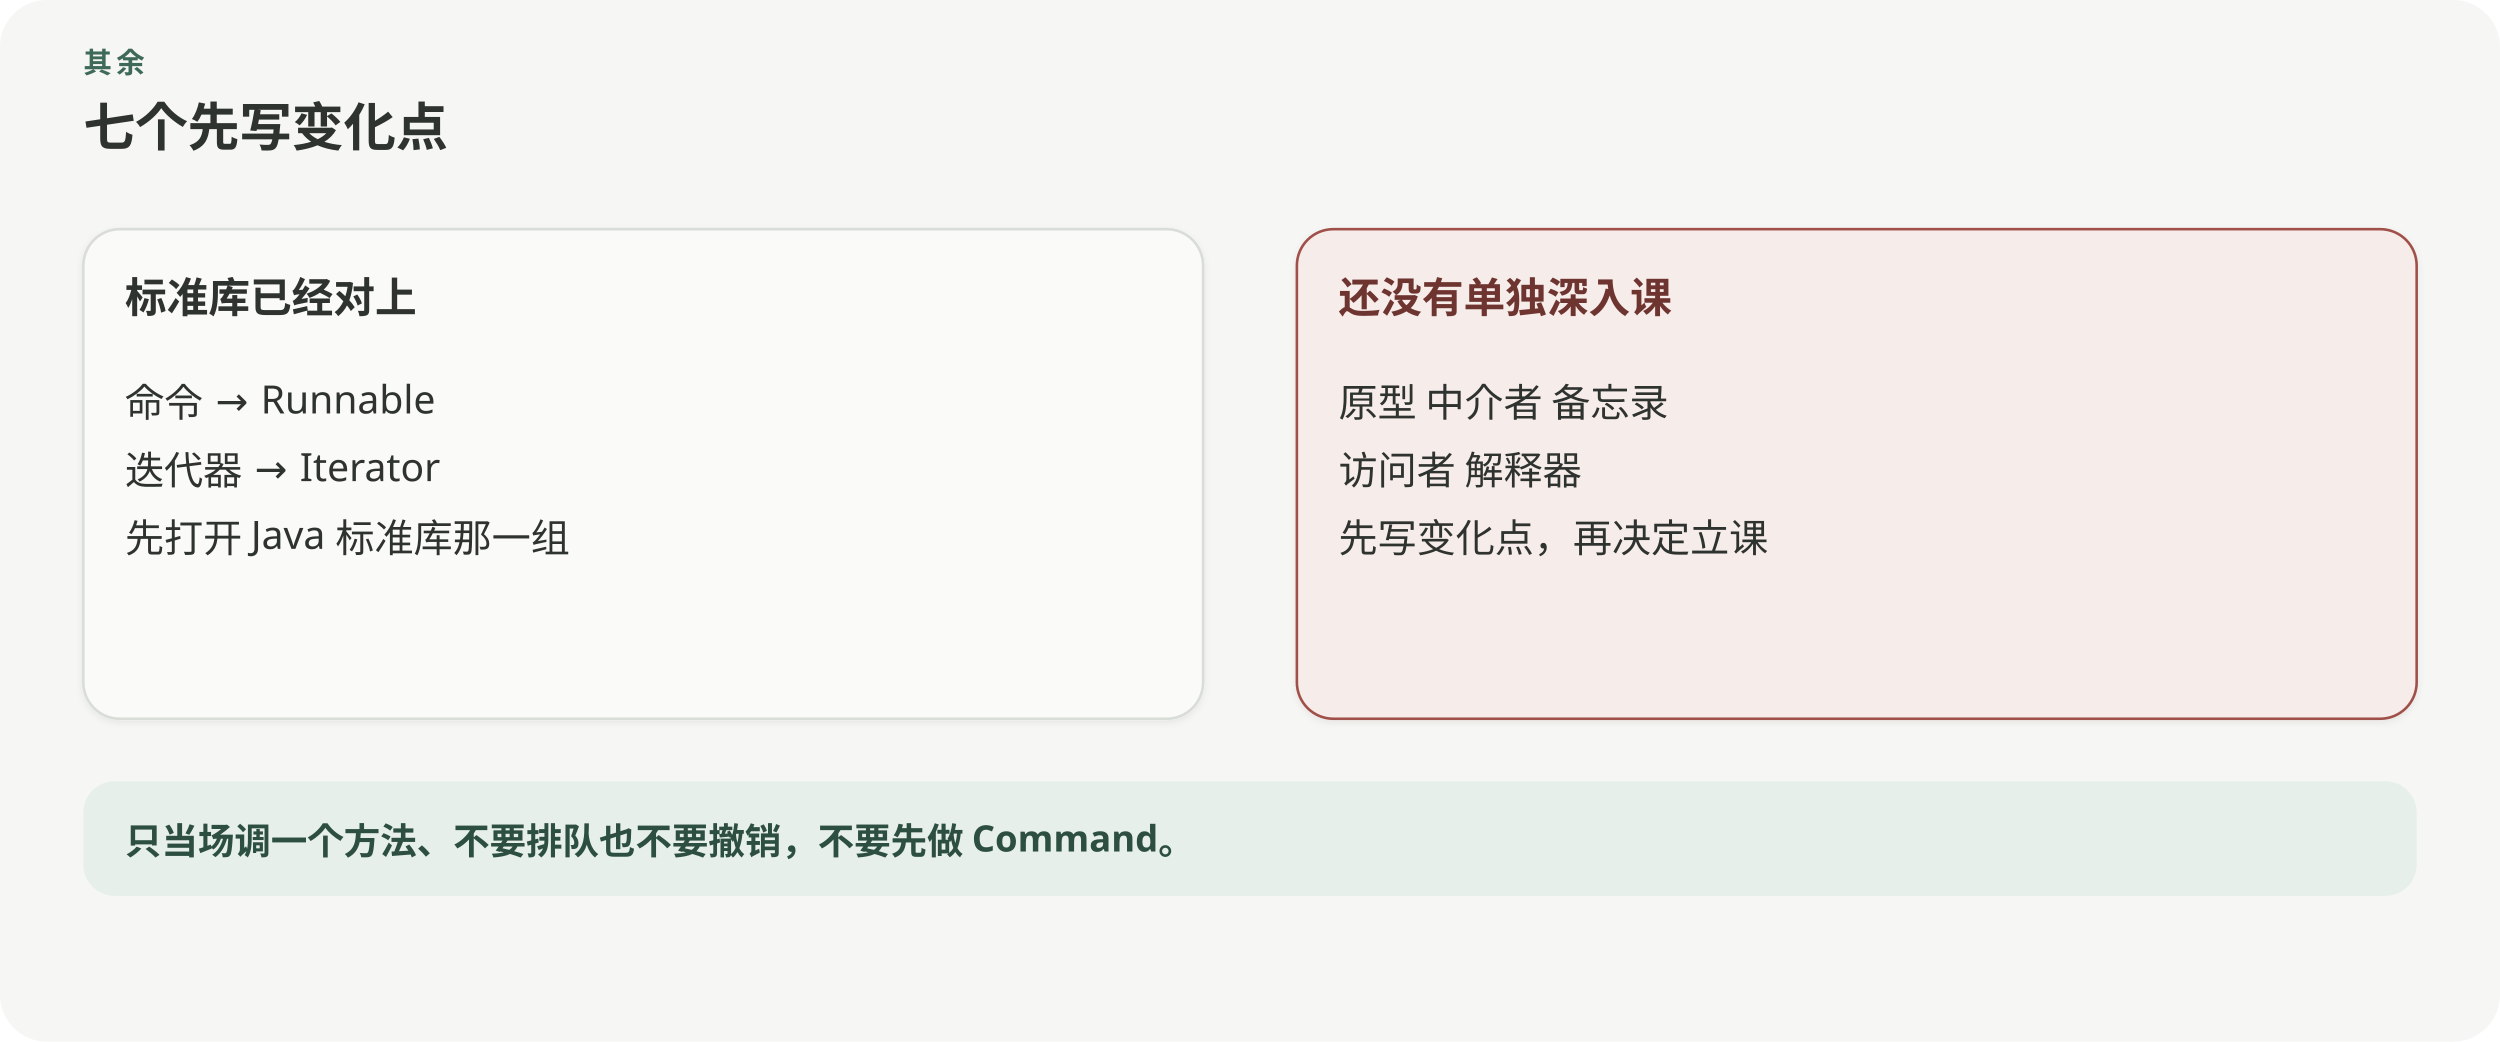
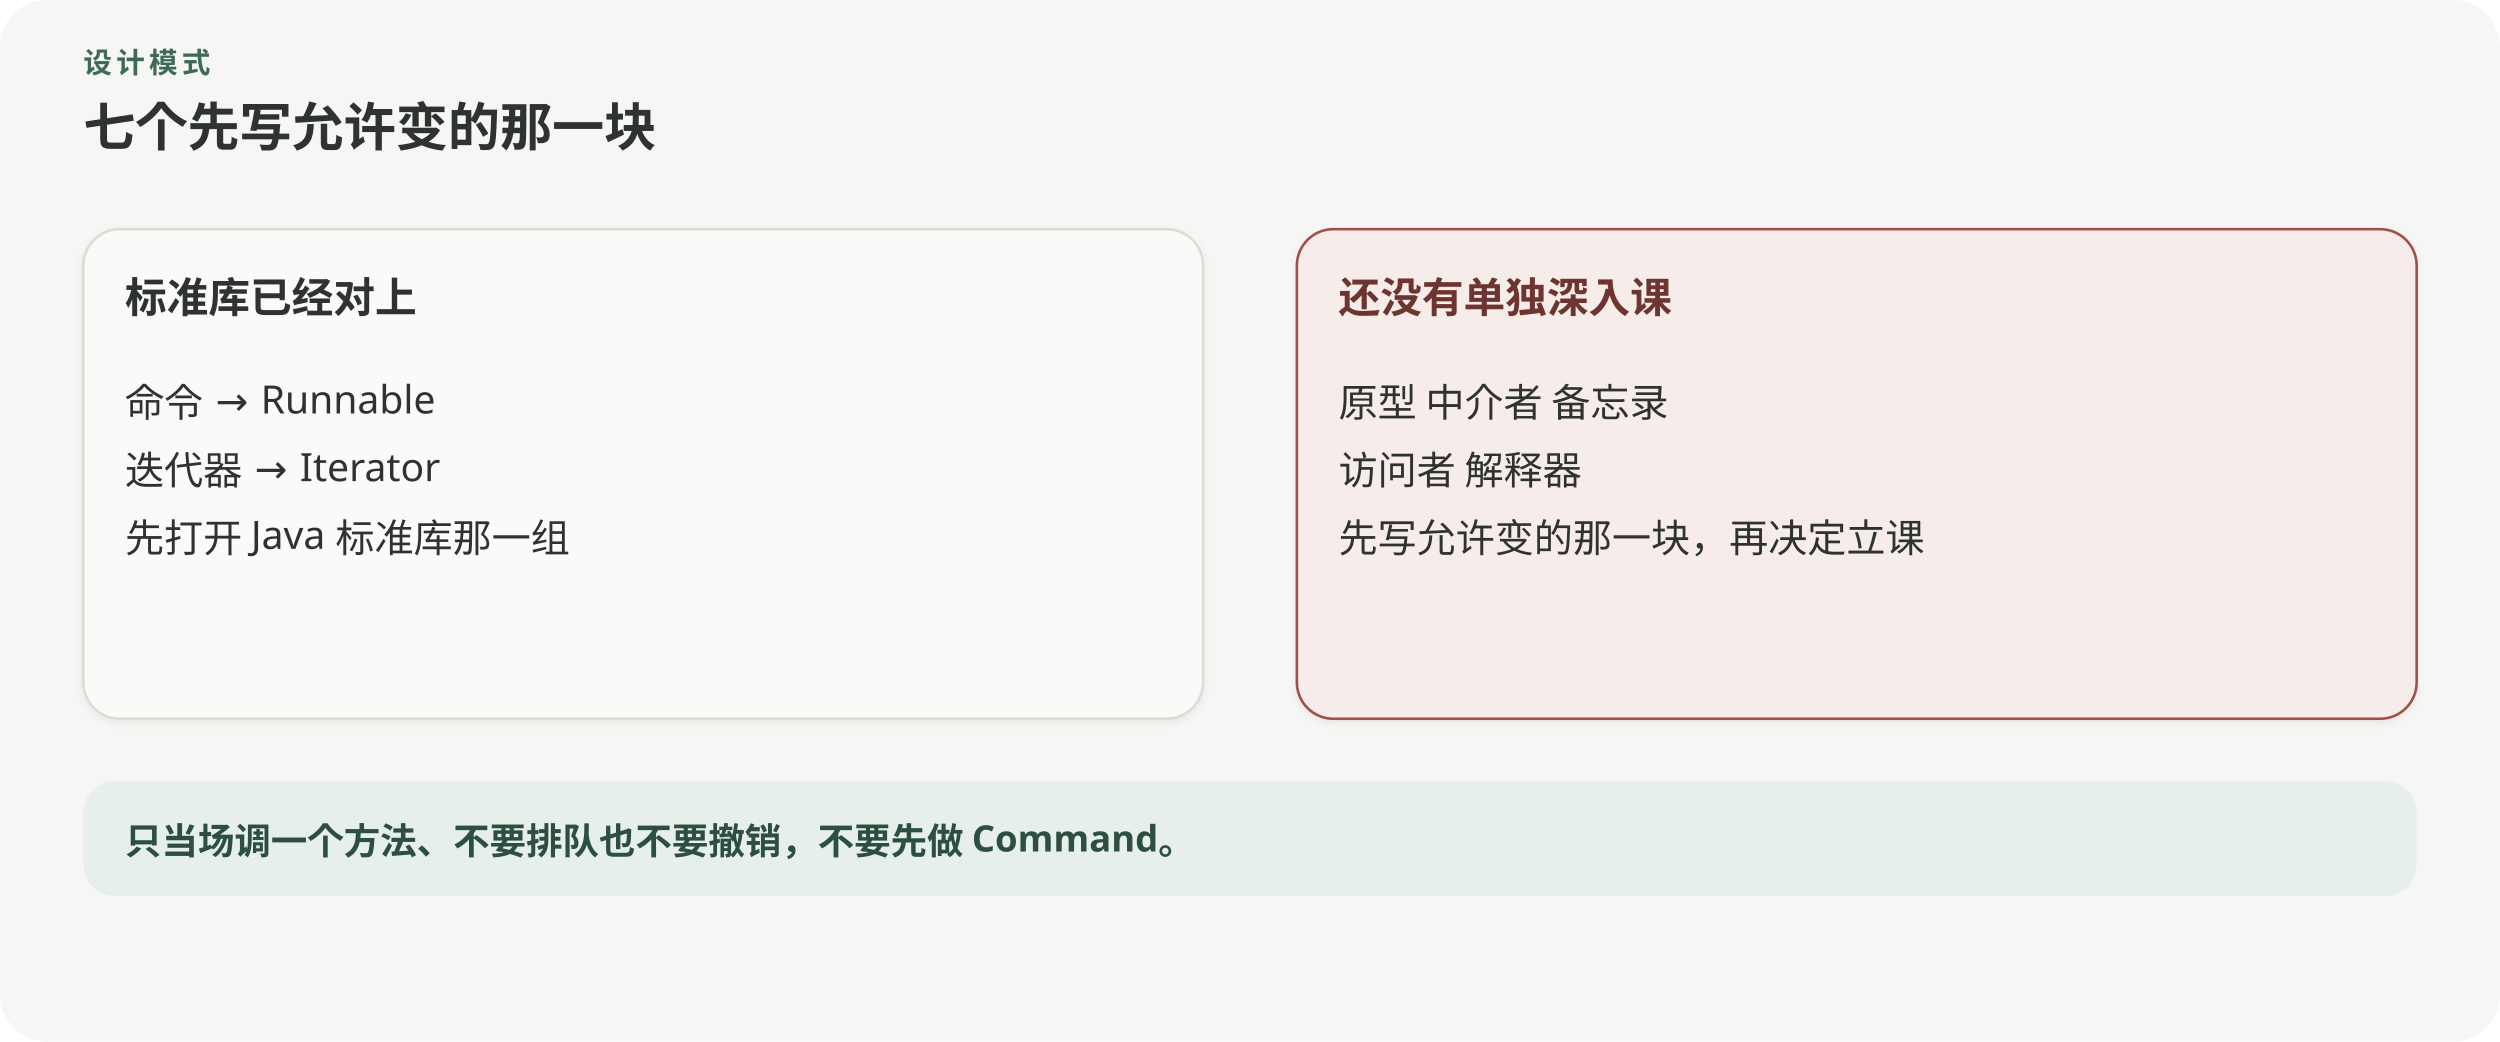
<svg xmlns="http://www.w3.org/2000/svg" viewBox="0 0 960 400" role="img" aria-labelledby="title desc">
  <defs>
    <filter id="soft" x="-6%" y="-8%" width="112%" height="124%">
      <feDropShadow dx="0" dy="1" stdDeviation="1.4" flood-color="#28302a" flood-opacity="0.07" />
    </filter>
  </defs>
  <rect width="960" height="400" rx="18" fill="#f6f7f4" />
-   <text x="32" y="28" font-family="'IBM Plex Sans','Noto Sans SC','PingFang SC',sans-serif" font-size="11" font-weight="600" letter-spacing="1.6" fill="#3f6a58">其余</text>
-   <text x="32" y="56" font-family="'IBM Plex Sans','Noto Sans SC','PingFang SC',sans-serif" font-size="20" font-weight="600" fill="#2e3330">七个先写变化点</text>
+   <text x="32" y="28" font-family="'IBM Plex Sans','Noto Sans SC','PingFang SC',sans-serif" font-size="11" font-weight="600" letter-spacing="1.6" fill="#3f6a58">设计模式</text>
+   <text x="32" y="56" font-family="'IBM Plex Sans','Noto Sans SC','PingFang SC',sans-serif" font-size="20" font-weight="600" fill="#2e3330">七个先写允许变的那一块</text>
  <rect x="32" y="88" width="430" height="188" rx="14" fill="#fafaf8" stroke="#d9ddd8" filter="url(#soft)" />
  <text x="48" y="120" font-family="'IBM Plex Sans','Noto Sans SC','PingFang SC',sans-serif" font-size="16" font-weight="600" fill="#2e3330" text-anchor="start">标准库已经对上</text>
  <text x="48" y="160" font-family="'IBM Plex Sans','Noto Sans SC','PingFang SC',sans-serif" font-size="15" font-weight="400" fill="#2e3330" text-anchor="start">命令 → Runnable</text>
  <text x="48" y="186" font-family="'IBM Plex Sans','Noto Sans SC','PingFang SC',sans-serif" font-size="15" font-weight="400" fill="#2e3330" text-anchor="start">迭代器 → Iterator</text>
  <text x="48" y="212" font-family="'IBM Plex Sans','Noto Sans SC','PingFang SC',sans-serif" font-size="15" font-weight="400" fill="#2e3330" text-anchor="start">先打开 Java 标准库那一组</text>
  <rect x="498" y="88" width="430" height="188" rx="14" fill="#f6ecea" stroke="#a05048" filter="url(#soft)" />
  <text x="514" y="120" font-family="'IBM Plex Sans','Noto Sans SC','PingFang SC',sans-serif" font-size="16" font-weight="600" fill="#6e3530" text-anchor="start">还没有单独深入课</text>
  <text x="514" y="160" font-family="'IBM Plex Sans','Noto Sans SC','PingFang SC',sans-serif" font-size="15" font-weight="400" fill="#2e3330" text-anchor="start">原型  中介者  备忘录</text>
  <text x="514" y="186" font-family="'IBM Plex Sans','Noto Sans SC','PingFang SC',sans-serif" font-size="15" font-weight="400" fill="#2e3330" text-anchor="start">访问者  解释器</text>
-   <text x="514" y="212" font-family="'IBM Plex Sans','Noto Sans SC','PingFang SC',sans-serif" font-size="15" font-weight="400" fill="#2e3330" text-anchor="start">先写变化点，再决定立课</text>
+   <text x="514" y="212" font-family="'IBM Plex Sans','Noto Sans SC','PingFang SC',sans-serif" font-size="15" font-weight="400" fill="#2e3330" text-anchor="start">先写允许变的那一块，再决定立课</text>
  <rect x="32" y="300" width="896" height="44" rx="12" fill="#e6efe9" />
  <text x="48" y="328" font-family="'IBM Plex Sans','Noto Sans SC','PingFang SC',sans-serif" font-size="14" font-weight="600" fill="#2d4f41" text-anchor="start">只当场调一个方法、不要排队也不要撤销，不要先做 Command。</text>
</svg>
